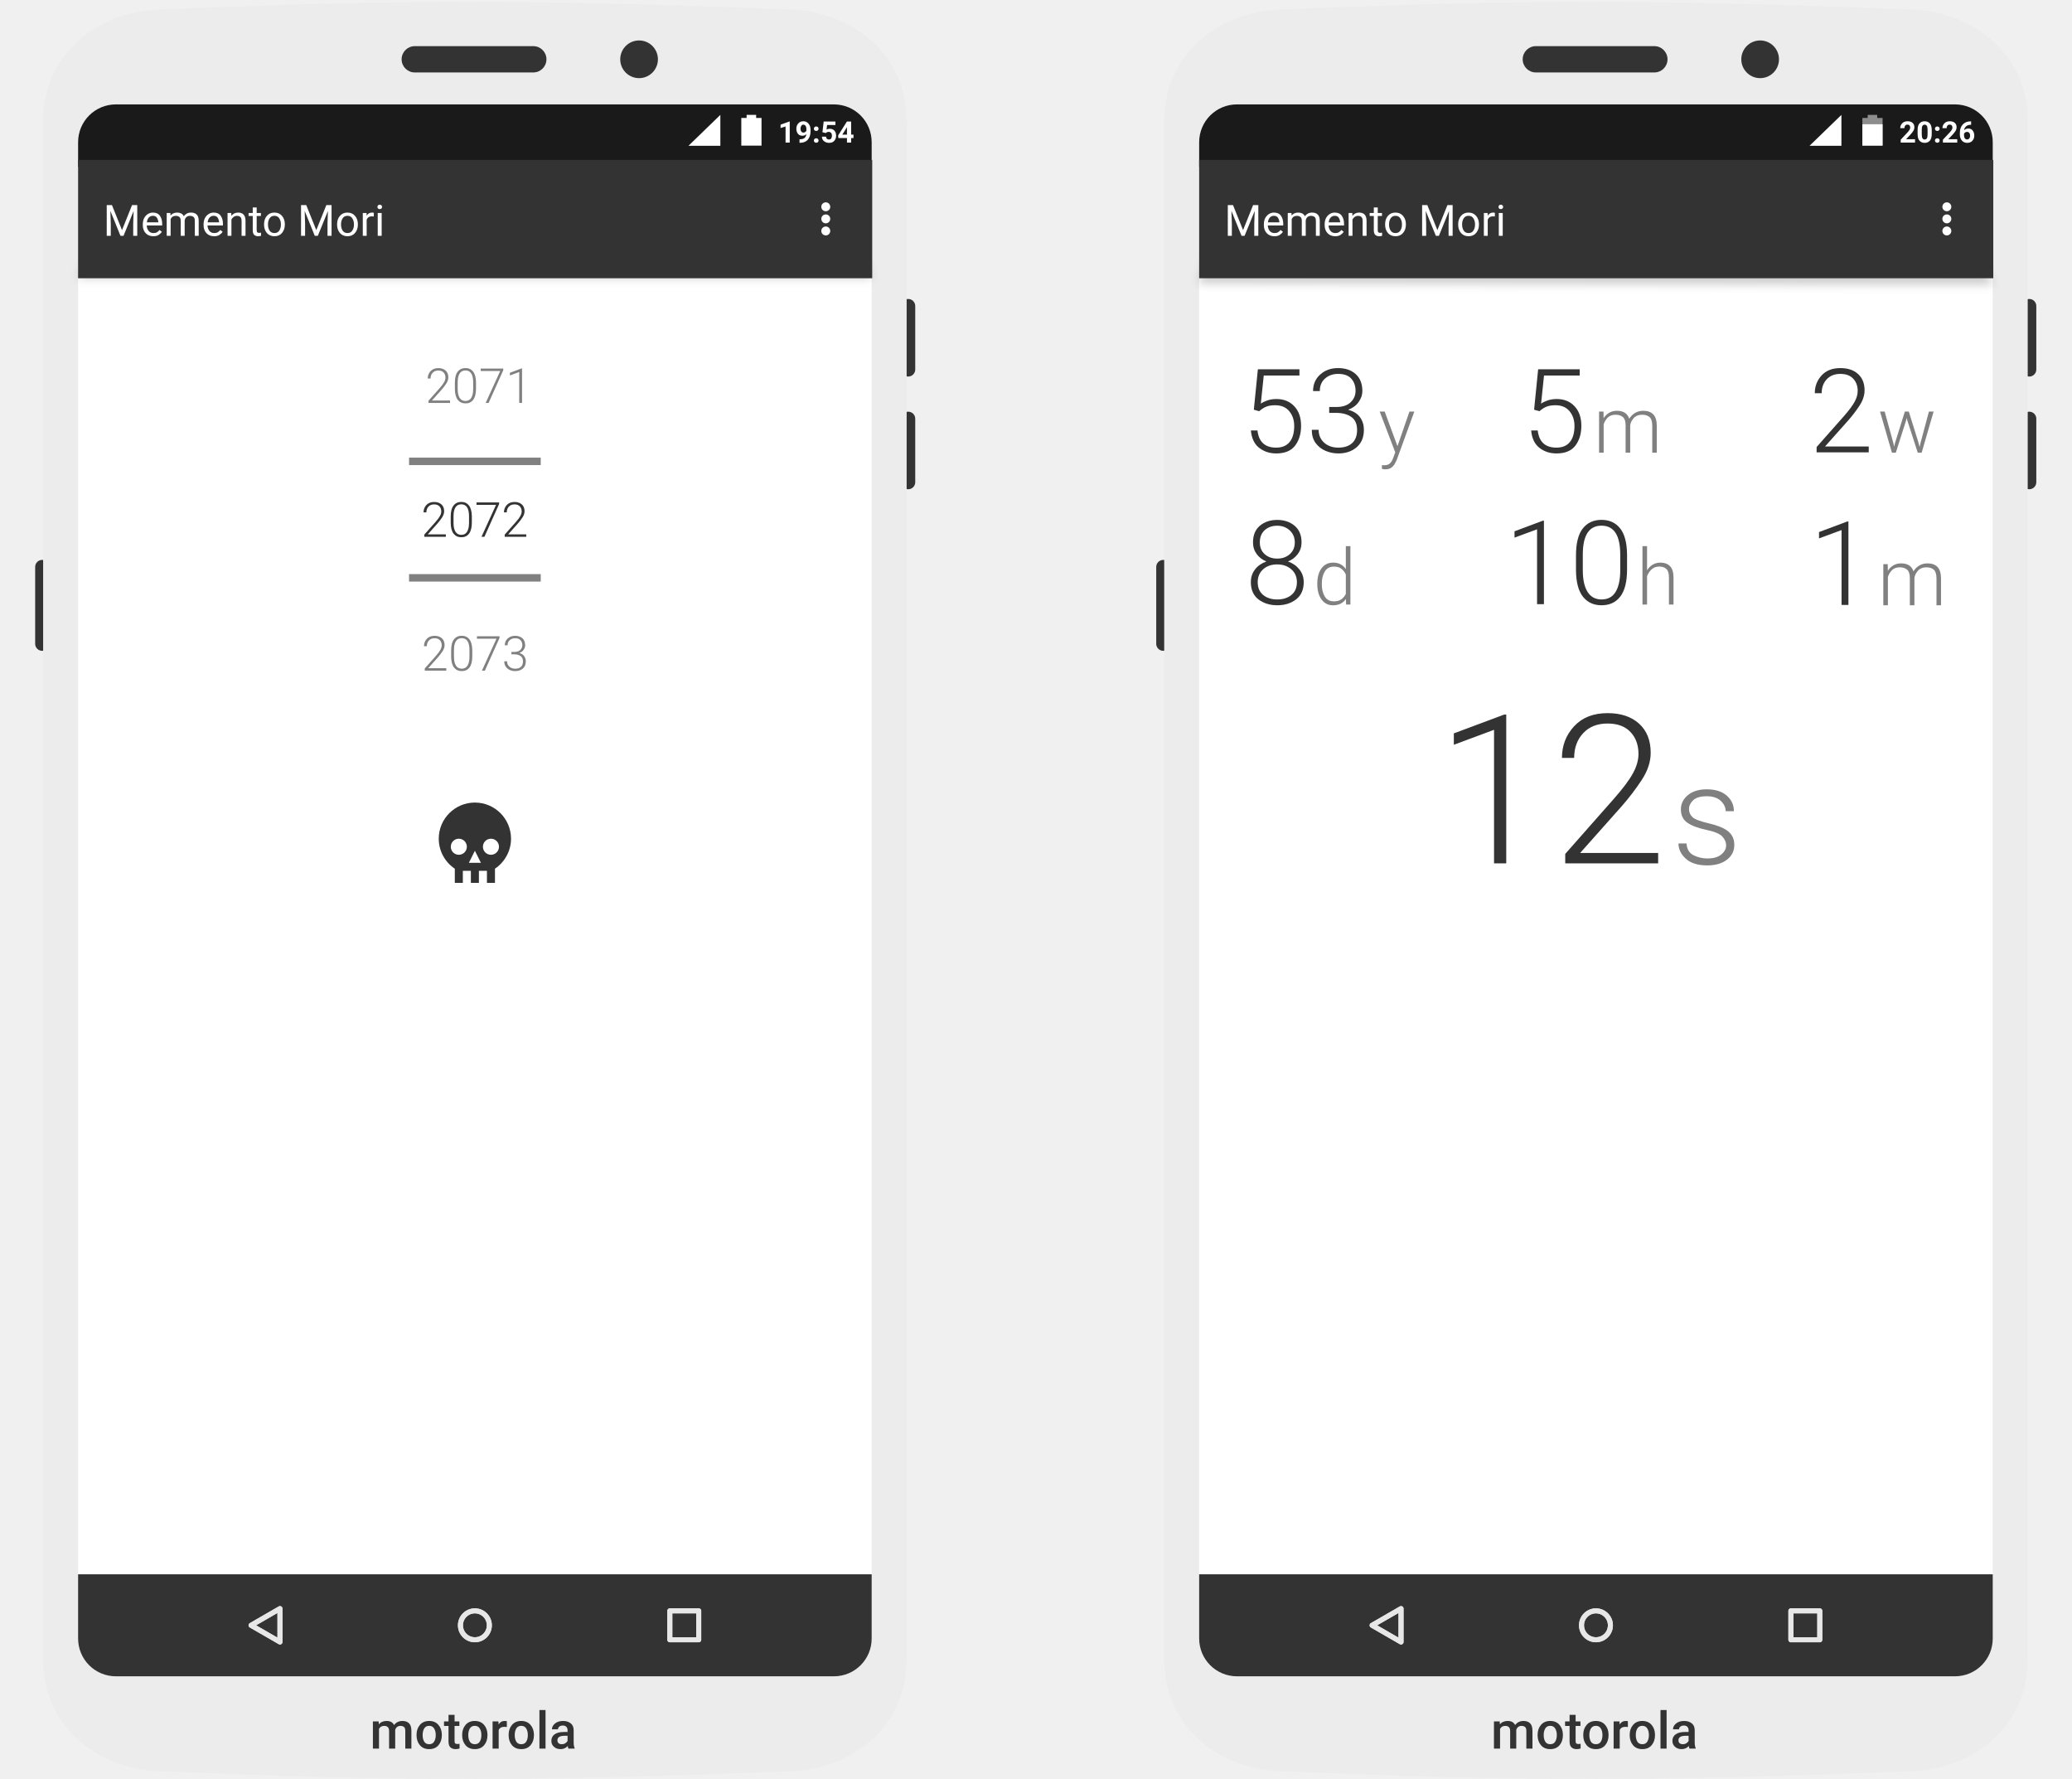
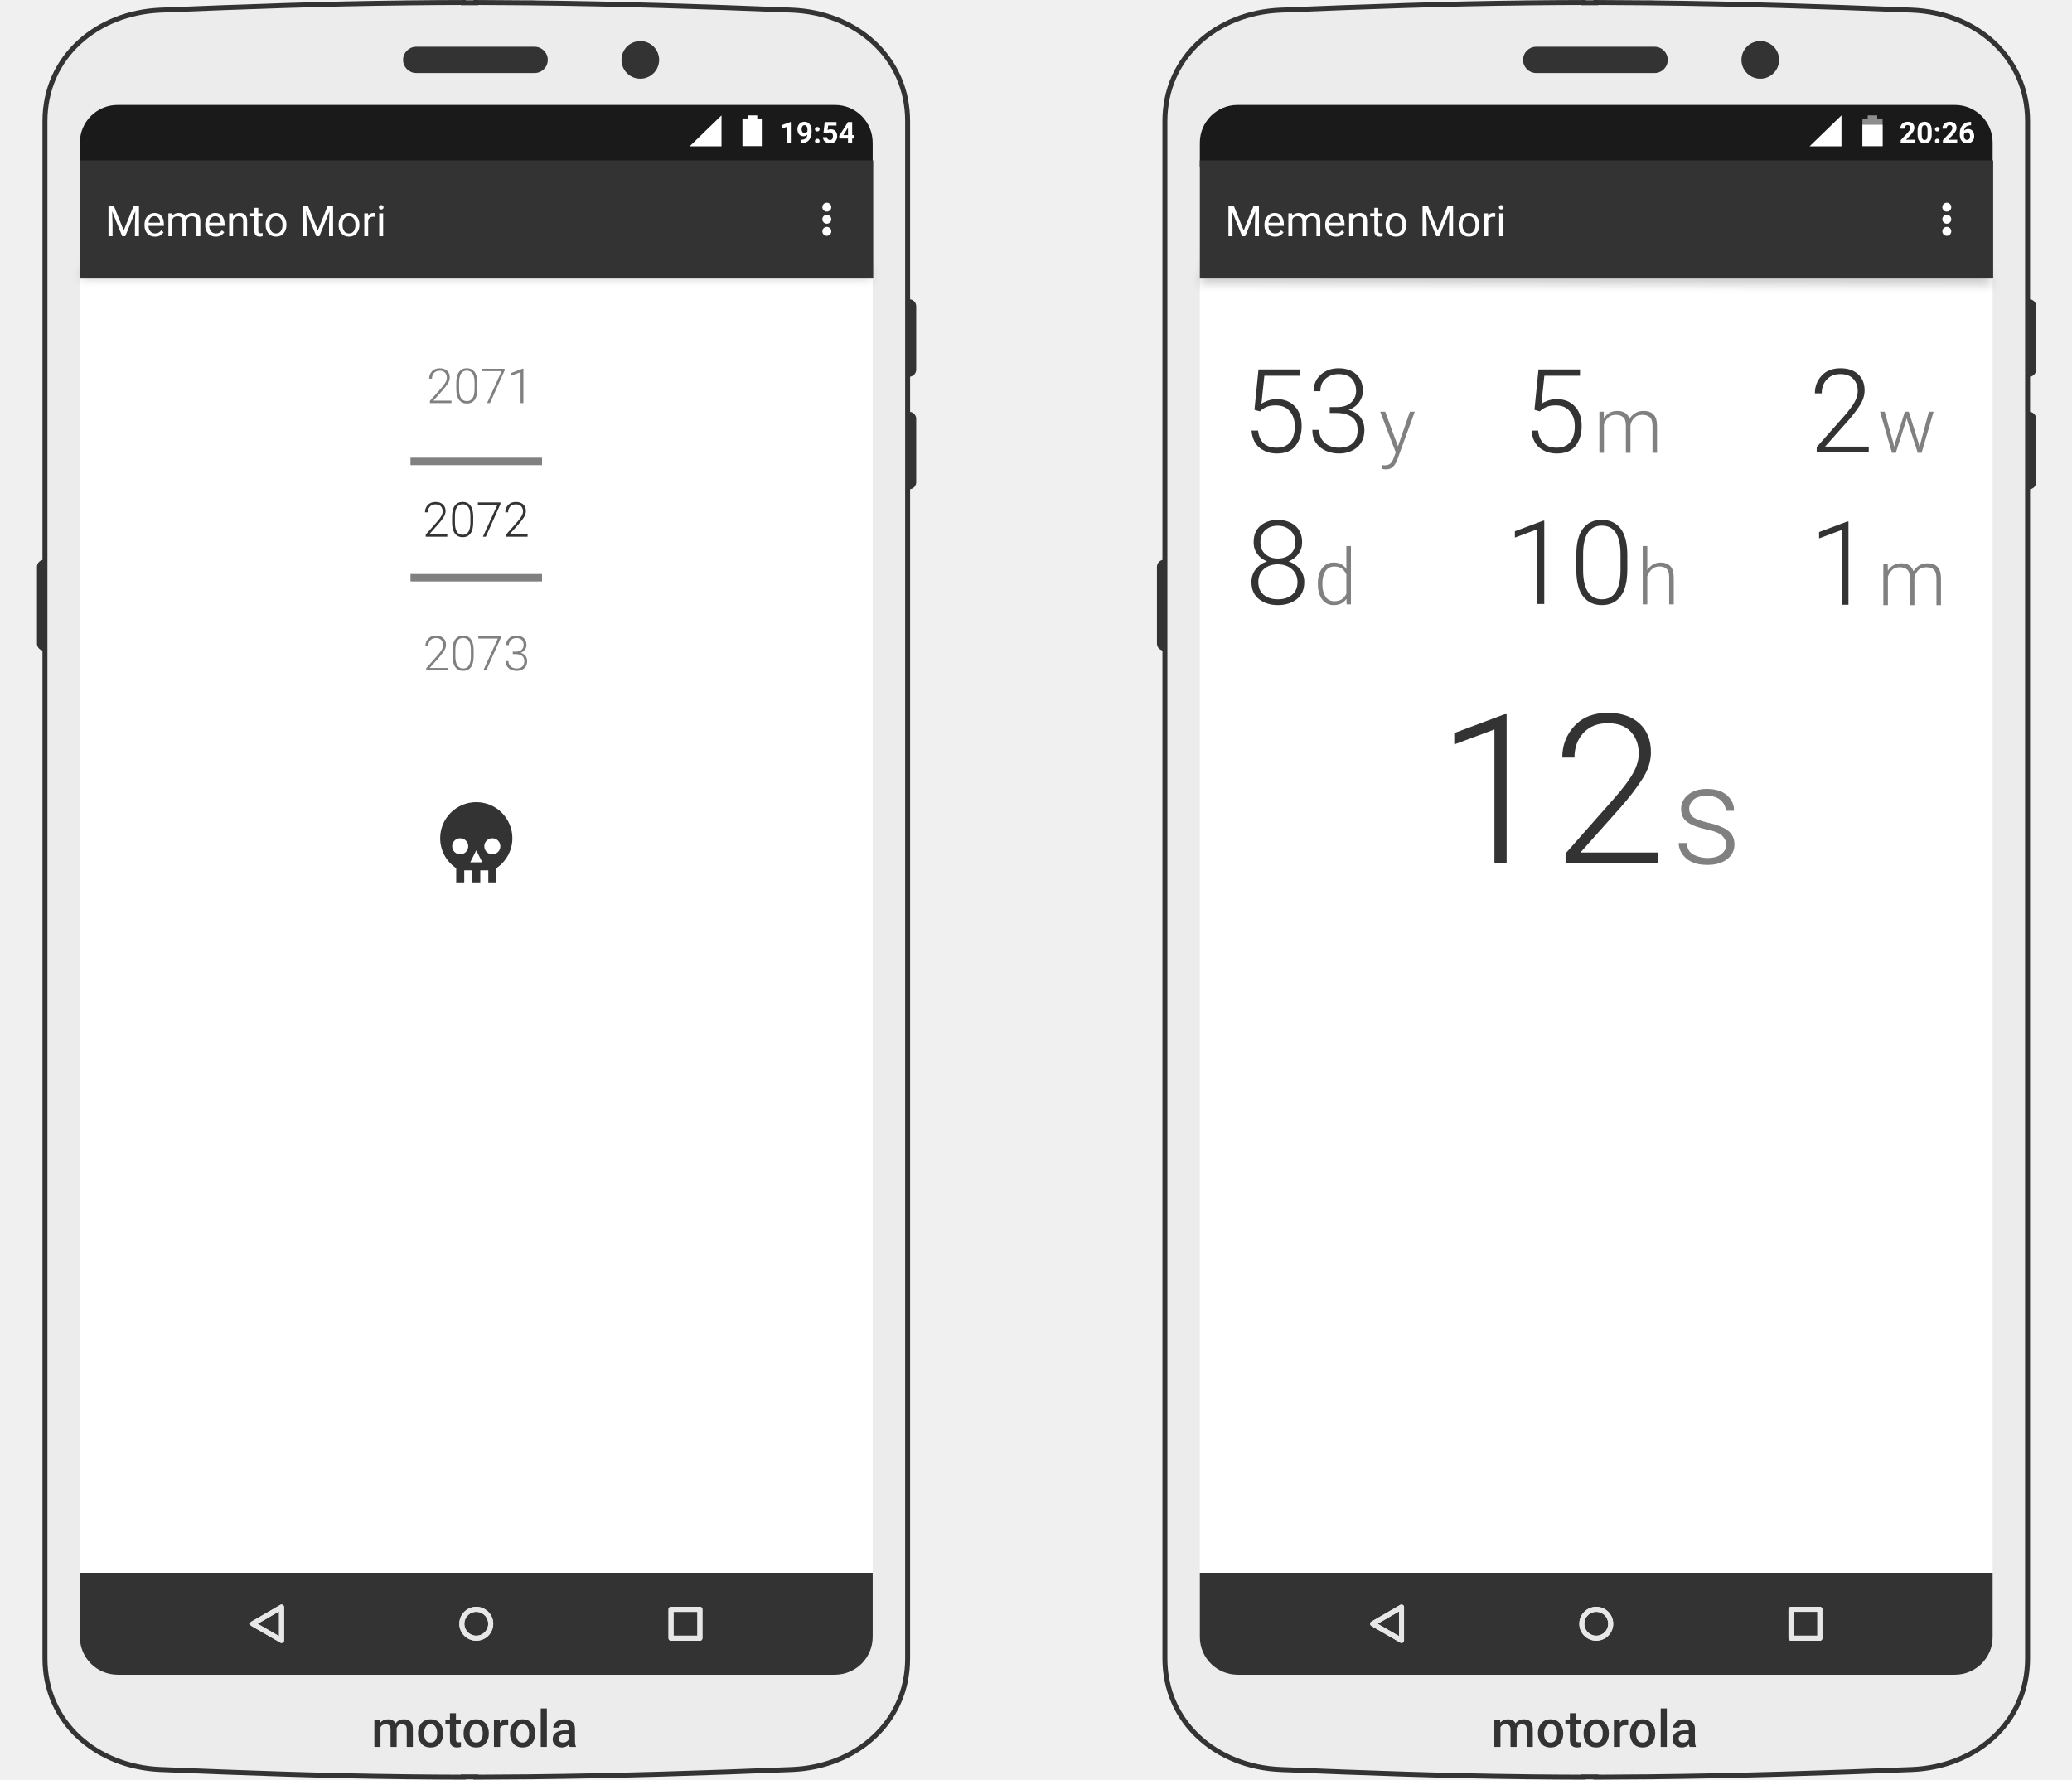
- <svg xmlns="http://www.w3.org/2000/svg" width="2084.814" height="1789.491" viewBox="0 0 551.607 473.47" version="1.1" id="svg8">
+ <svg xmlns="http://www.w3.org/2000/svg" width="2086.845" height="1792.666" viewBox="0 0 552.144 474.31" version="1.1" id="svg8">
  <defs id="defs2">
    <filter id="filter4446" style="color-interpolation-filters:sRGB">
      <feGaussianBlur stdDeviation="4.16" id="feGaussianBlur4448" />
    </filter>
  </defs>
-   <g id="layer1" transform="translate(501.1575,87.63688)">
+   <g id="layer1" transform="translate(501.65,87.81389)">
    <path id="path4566" d="M -488.047,63.263 V 83.712 c 0,1.039 -0.836,1.875 -1.875,1.875 -1.039,0 -1.875,-0.836 -1.875,-1.875 V 63.263 c 0,-1.039 0.836,-1.875 1.875,-1.875 1.039,0 1.875,0.836 1.875,1.875 z" style="opacity:1;vector-effect:none;fill:#333333;fill-opacity:1;stroke:none;stroke-width:4.584;stroke-linecap:butt;stroke-linejoin:miter;stroke-miterlimit:4;stroke-dasharray:none;stroke-dashoffset:0;stroke-opacity:1" />
    <path style="opacity:1;vector-effect:none;fill:#333333;fill-opacity:1;stroke:none;stroke-width:4.584;stroke-linecap:butt;stroke-linejoin:miter;stroke-miterlimit:4;stroke-dasharray:none;stroke-dashoffset:0;stroke-opacity:1" d="M -189.597,63.263 V 83.712 c 0,1.039 -0.836,1.875 -1.875,1.875 -1.039,0 -1.875,-0.836 -1.875,-1.875 V 63.263 c 0,-1.039 0.836,-1.875 1.875,-1.875 1.039,0 1.875,0.836 1.875,1.875 z" id="path4704" />
    <rect transform="rotate(90)" style="opacity:1;vector-effect:none;fill:#333333;fill-opacity:1;stroke:none;stroke-width:4.584;stroke-linecap:butt;stroke-linejoin:miter;stroke-miterlimit:4;stroke-dasharray:none;stroke-dashoffset:0;stroke-opacity:1" id="rect4548" width="20.652" height="3.75" x="-8.064" y="257.503" ry="1.875" />
    <rect ry="1.875" y="257.503" x="21.933" height="3.75" width="20.652" id="rect4550" style="opacity:1;vector-effect:none;fill:#333333;fill-opacity:1;stroke:none;stroke-width:4.584;stroke-linecap:butt;stroke-linejoin:miter;stroke-miterlimit:4;stroke-dasharray:none;stroke-dashoffset:0;stroke-opacity:1" transform="rotate(90)" />
    <path id="path4552" d="m -376.505,-87.398 h -10e-4 l 10e-4,-0.239 0.001,0.239 h -0.001" style="opacity:1;vector-effect:none;fill:#333333;fill-opacity:1;stroke:none;stroke-width:9.316;stroke-linecap:butt;stroke-linejoin:miter;stroke-miterlimit:4;stroke-dasharray:none;stroke-dashoffset:0;stroke-opacity:1" />
-     <path id="path4554" d="m -374.82,-87.15 v 0.077 h -1.685 -1.685 v -0.075 c -4.632,0.005 -9.266,0.044 -13.9,0.093 h -0.8 v 0.01 c -23.174,0.257 -42.82,0.997 -65.937,1.935 -17.075,0.692 -30.847,12.503 -30.847,29.592 v 70.108 269.503 70.108 c 0,17.089 13.772,28.899 30.847,29.592 23.116,0.937 42.762,1.678 65.937,1.935 v 0.01 h 0.8 c 4.634,0.049 9.268,0.087 13.9,0.093 v -0.075 h 1.685 1.685 v 0.077 c 4.632,-0.01 9.266,-0.044 13.9,-0.093 h 0.8 v -0.01 c 23.174,-0.257 46.366,-0.998 69.483,-1.935 17.075,-0.692 30.847,-12.503 30.847,-29.592 V 284.092 14.589 -55.521 c 0,-17.089 -13.772,-28.9 -30.847,-29.592 -23.116,-0.937 -46.308,-1.678 -69.483,-1.935 v -0.01 h -0.8 c -4.634,-0.049 -9.268,-0.084 -13.9,-0.093 z" style="opacity:1;vector-effect:none;fill:#ececec;fill-opacity:1;stroke:none;stroke-width:9.316;stroke-linecap:butt;stroke-linejoin:miter;stroke-miterlimit:4;stroke-dasharray:none;stroke-dashoffset:0;stroke-opacity:1" />
+     <path id="path4554" d="m -374.82,-87.15 v 0.077 h -1.685 -1.685 v -0.075 c -4.632,0.005 -9.266,0.044 -13.9,0.093 h -0.8 v 0.01 c -23.174,0.257 -42.82,0.997 -65.937,1.935 -17.075,0.692 -30.847,12.503 -30.847,29.592 v 70.108 269.503 70.108 c 0,17.089 13.772,28.899 30.847,29.592 23.116,0.937 42.762,1.678 65.937,1.935 v 0.01 h 0.8 c 4.634,0.049 9.268,0.087 13.9,0.093 v -0.075 h 1.685 1.685 v 0.077 c 4.632,-0.01 9.266,-0.044 13.9,-0.093 h 0.8 v -0.01 c 23.174,-0.257 46.366,-0.998 69.483,-1.935 17.075,-0.692 30.847,-12.503 30.847,-29.592 V 284.092 14.589 -55.521 c 0,-17.089 -13.772,-28.9 -30.847,-29.592 -23.116,-0.937 -46.308,-1.678 -69.483,-1.935 v -0.01 h -0.8 c -4.634,-0.049 -9.268,-0.084 -13.9,-0.093 z" style="opacity:1;vector-effect:none;fill:#ececec;fill-opacity:1;stroke:#333333;stroke-width:1.323;stroke-linecap:butt;stroke-linejoin:miter;stroke-miterlimit:4;stroke-dasharray:none;stroke-dashoffset:0;stroke-opacity:1" />
    <circle r="5.016" cy="-71.854" cx="-331.023" id="circle4556" style="opacity:1;vector-effect:none;fill:#333333;fill-opacity:1;stroke:none;stroke-width:8.359;stroke-linecap:butt;stroke-linejoin:miter;stroke-miterlimit:4;stroke-dasharray:none;stroke-dashoffset:0;stroke-opacity:1" />
    <rect ry="3.5" y="-75.354" x="-394.239" height="7.001" width="38.557" id="rect4558" style="opacity:1;vector-effect:none;fill:#333333;fill-opacity:1;stroke:none;stroke-width:8.559;stroke-linecap:butt;stroke-linejoin:miter;stroke-miterlimit:4;stroke-dasharray:none;stroke-dashoffset:0;stroke-opacity:1" />
    <text id="text4562" y="377.775" x="-402.716" style="font-style:normal;font-variant:normal;font-weight:normal;font-stretch:normal;font-size:13.688px;line-height:1.25;font-family:Roboto;-inkscape-font-specification:'Roboto, Normal';font-variant-ligatures:normal;font-variant-caps:normal;font-variant-numeric:normal;font-feature-settings:normal;text-align:start;letter-spacing:0px;word-spacing:0px;writing-mode:lr-tb;text-anchor:start;opacity:1;fill:#333333;fill-opacity:1;stroke:none;stroke-width:0.642" xml:space="preserve">
      <tspan style="font-style:normal;font-variant:normal;font-weight:500;font-stretch:normal;font-family:Roboto;-inkscape-font-specification:'Roboto Medium';fill:#333333;fill-opacity:1;stroke-width:0.642" y="377.775" x="-402.716" id="tspan4560">motorola</tspan>
    </text>
    <rect ry="10.073" y="-59.852" x="-480.368" height="418.385" width="211.271" id="rect4564" style="opacity:1;vector-effect:none;fill:#ffffff;fill-opacity:1;stroke:none;stroke-width:10.82;stroke-linecap:butt;stroke-linejoin:miter;stroke-miterlimit:4;stroke-dasharray:none;stroke-dashoffset:0;stroke-opacity:1" />
    <path id="path4632" d="m -480.368,331.377 v 17.082 c 0,5.581 4.493,10.074 10.073,10.074 h 191.124 c 5.581,0 10.073,-4.493 10.073,-10.074 v -17.082 z" style="opacity:1;vector-effect:none;fill:#333333;fill-opacity:1;stroke:none;stroke-width:10.82;stroke-linecap:butt;stroke-linejoin:miter;stroke-miterlimit:4;stroke-dasharray:none;stroke-dashoffset:0;stroke-opacity:1" />
    <circle id="circle4634" style="fill:none;stroke:#e7e7e7;stroke-width:1.338;stroke-linecap:round;stroke-linejoin:round;stroke-miterlimit:4;stroke-dasharray:none;stroke-opacity:1" cx="-374.732" cy="344.955" r="3.847" />
    <rect y="341.109" x="-322.838" height="7.693" width="7.693" id="rect4636" style="fill:none;stroke:#e7e7e7;stroke-width:1.338;stroke-linecap:round;stroke-linejoin:round;stroke-miterlimit:4;stroke-dasharray:none;stroke-opacity:1" />
    <path transform="matrix(0,-0.02864837,0.02864837,0,-475.626,311.6113)" d="m -1008.857,1710.389 -155.04,-10e-5 -155.04,0 77.52,-134.269 77.52,-134.269 77.52,134.269 z" id="path4638" style="fill:none;stroke:#e7e7e7;stroke-width:46.702;stroke-linecap:round;stroke-linejoin:round;stroke-miterlimit:4;stroke-dasharray:none;stroke-opacity:1" />
    <circle r="3.847" cy="344.955" cx="-374.732" style="fill:none;stroke:#e7e7e7;stroke-width:1.338;stroke-linecap:round;stroke-linejoin:round;stroke-miterlimit:4;stroke-dasharray:none;stroke-opacity:1" id="circle4640" />
    <rect style="fill:none;stroke:#e7e7e7;stroke-width:1.338;stroke-linecap:round;stroke-linejoin:round;stroke-miterlimit:4;stroke-dasharray:none;stroke-opacity:1" id="rect4642" width="7.693" height="7.693" x="-322.838" y="341.109" />
    <path style="fill:none;stroke:#e7e7e7;stroke-width:46.702;stroke-linecap:round;stroke-linejoin:round;stroke-miterlimit:4;stroke-dasharray:none;stroke-opacity:1" id="path4644" d="m -1008.857,1710.389 -155.04,-10e-5 -155.04,0 77.52,-134.269 77.52,-134.269 77.52,134.269 z" transform="matrix(0,-0.02864837,0.02864837,0,-475.626,311.6113)" />
    <path style="opacity:1;vector-effect:none;fill:#1a1a1a;fill-opacity:1;stroke:none;stroke-width:10.82;stroke-linecap:butt;stroke-linejoin:miter;stroke-miterlimit:4;stroke-dasharray:none;stroke-dashoffset:0;stroke-opacity:1" d="m -480.368,-43.226 v -6.553 c 0,-5.581 4.493,-10.074 10.073,-10.074 h 191.124 c 5.581,0 10.073,4.493 10.073,10.074 v 6.553 z" id="path4648" />
    <path id="path4650" d="m -302.395,-57.062 v 0.82 h -1.411 v 7.364 h 5.38 v -7.364 h -1.429 v -0.82 z" style="opacity:1;fill:#ffffff;fill-opacity:1;stroke:none;stroke-width:0.282" />
    <path style="fill:#ffffff;fill-opacity:1;stroke:none;stroke-width:0.282" d="m -309.385,-57.062 -4.246,4.116 -4.246,4.116 h 8.492 z" id="path4654" />
    <text id="text4662" y="-49.692" x="-293.994" style="font-style:normal;font-variant:normal;font-weight:normal;font-stretch:normal;font-size:3.387px;line-height:0%;font-family:Roboto;-inkscape-font-specification:Roboto;letter-spacing:0px;word-spacing:0px;fill:#ffffff;fill-opacity:1;stroke:none;stroke-width:0.282" xml:space="preserve">
      <tspan y="-49.692" x="-293.994" id="tspan4660" style="font-weight:bold;font-size:7.86px;line-height:1.25;-inkscape-font-specification:'Roboto Bold';stroke-width:0.282">19:54</tspan>
    </text>
-     <path transform="matrix(0.2822222,0,0,0.2769203,-511.8355,-18.47902)" style="opacity:0.2;fill:#000000;fill-opacity:1;stroke:none;filter:url(#filter4446)" d="m 163.69,-88.138 654.255,0 42.152,105.823 H 111 Z" id="rect4672" />
+     <path transform="matrix(0.2822222,0,0,0.2769203,-511.8355,-18.47902)" style="opacity:0.2;fill:#000000;fill-opacity:1;stroke:none;filter:url(#filter4446)" d="M 163.69,-88.138 H 817.945 L 860.097,17.686 H 111 Z" id="rect4672" />
    <path style="fill:#ffffff;fill-opacity:1;stroke:none;stroke-width:0.282" d="m -289.485,-33.783 c -0.657,0 -1.19,0.533 -1.19,1.19 0,0.657 0.533,1.179 1.19,1.179 0.657,0 1.19,-0.522 1.19,-1.179 0,-0.657 -0.533,-1.19 -1.19,-1.19 z m 0,3.219 c -0.657,0 -1.19,0.522 -1.19,1.179 0,0.657 0.533,1.19 1.19,1.19 0.657,0 1.19,-0.533 1.19,-1.19 0,-0.657 -0.533,-1.179 -1.19,-1.179 z m 0,3.208 c -0.657,0 -1.19,0.533 -1.19,1.19 0,0.657 0.533,1.19 1.19,1.19 0.657,0 1.19,-0.533 1.19,-1.19 0,-0.657 -0.533,-1.19 -1.19,-1.19 z" id="path4674" />
    <path id="path4678" d="m -480.368,-45.078 h 211.412 v 31.496 h -211.412 z" style="fill:#333333;fill-opacity:1;stroke:none;stroke-width:0.282" />
    <path id="path4680" d="m -281.319,-33.783 c -0.657,0 -1.19,0.533 -1.19,1.19 0,0.657 0.533,1.179 1.19,1.179 0.657,0 1.19,-0.522 1.19,-1.179 0,-0.657 -0.533,-1.19 -1.19,-1.19 z m 0,3.219 c -0.657,0 -1.19,0.522 -1.19,1.179 0,0.657 0.533,1.19 1.19,1.19 0.657,0 1.19,-0.533 1.19,-1.19 0,-0.657 -0.533,-1.179 -1.19,-1.179 z m 0,3.208 c -0.657,0 -1.19,0.533 -1.19,1.19 0,0.657 0.533,1.19 1.19,1.19 0.657,0 1.19,-0.533 1.19,-1.19 0,-0.657 -0.533,-1.19 -1.19,-1.19 z" style="fill:#ffffff;fill-opacity:1;stroke:none;stroke-width:0.282" />
    <text id="text4684" y="-24.87" x="-473.696" style="font-style:normal;font-variant:normal;font-weight:normal;font-stretch:normal;font-size:3.387px;line-height:0%;font-family:Roboto;-inkscape-font-specification:Roboto;letter-spacing:0px;word-spacing:0px;fill:#ffffff;fill-opacity:1;stroke:none;stroke-width:0.282" xml:space="preserve">
      <tspan y="-24.87" x="-473.696" id="tspan4682" style="font-size:11.499px;line-height:1.25;stroke-width:0.282">Memento Mori</tspan>
    </text>
    <rect ry="1.875" y="-40.947" x="-8.064" height="3.75" width="20.652" id="rect4686" style="opacity:1;vector-effect:none;fill:#333333;fill-opacity:1;stroke:none;stroke-width:4.584;stroke-linecap:butt;stroke-linejoin:miter;stroke-miterlimit:4;stroke-dasharray:none;stroke-dashoffset:0;stroke-opacity:1" transform="rotate(90)" />
    <rect transform="rotate(90)" style="opacity:1;vector-effect:none;fill:#333333;fill-opacity:1;stroke:none;stroke-width:4.584;stroke-linecap:butt;stroke-linejoin:miter;stroke-miterlimit:4;stroke-dasharray:none;stroke-dashoffset:0;stroke-opacity:1" id="rect4688" width="20.652" height="3.75" x="21.933" y="-40.947" ry="1.875" />
    <path style="opacity:1;vector-effect:none;fill:#333333;fill-opacity:1;stroke:none;stroke-width:9.316;stroke-linecap:butt;stroke-linejoin:miter;stroke-miterlimit:4;stroke-dasharray:none;stroke-dashoffset:0;stroke-opacity:1" d="m -78.055,-87.398 h -0.001 l 0.001,-0.239 0.001,0.239 h -0.001" id="path4690" />
-     <path style="opacity:1;vector-effect:none;fill:#ececec;fill-opacity:1;stroke:none;stroke-width:9.316;stroke-linecap:butt;stroke-linejoin:miter;stroke-miterlimit:4;stroke-dasharray:none;stroke-dashoffset:0;stroke-opacity:1" d="m -76.37,-87.15 v 0.077 h -1.685 -1.685 v -0.075 c -4.632,0.005 -9.266,0.044 -13.9,0.093 h -0.8 v 0.01 c -23.174,0.257 -42.82,0.997 -65.937,1.935 -17.075,0.692 -30.847,12.503 -30.847,29.592 v 70.108 269.503 70.108 c 0,17.089 13.772,28.899 30.847,29.592 23.116,0.937 42.762,1.678 65.937,1.935 v 0.01 h 0.8 c 4.634,0.049 9.268,0.087 13.9,0.093 v -0.075 h 1.685 1.685 v 0.077 c 4.632,-0.01 9.266,-0.044 13.9,-0.093 h 0.8 v -0.01 c 23.174,-0.257 46.366,-0.998 69.483,-1.935 17.075,-0.692 30.847,-12.503 30.847,-29.592 V 284.092 14.589 -55.521 c 0,-17.089 -13.772,-28.9 -30.847,-29.592 -23.116,-0.937 -46.308,-1.678 -69.483,-1.935 v -0.01 h -0.8 c -4.634,-0.049 -9.268,-0.084 -13.9,-0.093 z" id="path4692" />
+     <path style="opacity:1;vector-effect:none;fill:#ececec;fill-opacity:1;stroke:#333333;stroke-width:1.323;stroke-linecap:butt;stroke-linejoin:miter;stroke-miterlimit:4;stroke-dasharray:none;stroke-dashoffset:0;stroke-opacity:1" d="m -76.37,-87.15 v 0.077 h -1.685 -1.685 v -0.075 c -4.632,0.005 -9.266,0.044 -13.9,0.093 h -0.8 v 0.01 c -23.174,0.257 -42.82,0.997 -65.937,1.935 -17.075,0.692 -30.847,12.503 -30.847,29.592 v 70.108 269.503 70.108 c 0,17.089 13.772,28.899 30.847,29.592 23.116,0.937 42.762,1.678 65.937,1.935 v 0.01 h 0.8 c 4.634,0.049 9.268,0.087 13.9,0.093 v -0.075 h 1.685 1.685 v 0.077 c 4.632,-0.01 9.266,-0.044 13.9,-0.093 h 0.8 v -0.01 c 23.174,-0.257 46.366,-0.998 69.483,-1.935 17.075,-0.692 30.847,-12.503 30.847,-29.592 V 284.092 14.589 -55.521 c 0,-17.089 -13.772,-28.9 -30.847,-29.592 -23.116,-0.937 -46.308,-1.678 -69.483,-1.935 v -0.01 h -0.8 c -4.634,-0.049 -9.268,-0.084 -13.9,-0.093 z" id="path4692" />
    <circle style="opacity:1;vector-effect:none;fill:#333333;fill-opacity:1;stroke:none;stroke-width:8.359;stroke-linecap:butt;stroke-linejoin:miter;stroke-miterlimit:4;stroke-dasharray:none;stroke-dashoffset:0;stroke-opacity:1" id="circle4694" cx="-32.573" cy="-71.854" r="5.016" />
    <rect style="opacity:1;vector-effect:none;fill:#333333;fill-opacity:1;stroke:none;stroke-width:8.559;stroke-linecap:butt;stroke-linejoin:miter;stroke-miterlimit:4;stroke-dasharray:none;stroke-dashoffset:0;stroke-opacity:1" id="rect4696" width="38.557" height="7.001" x="-95.789" y="-75.354" ry="3.5" />
    <text xml:space="preserve" style="font-style:normal;font-variant:normal;font-weight:normal;font-stretch:normal;font-size:13.688px;line-height:1.25;font-family:Roboto;-inkscape-font-specification:'Roboto, Normal';font-variant-ligatures:normal;font-variant-caps:normal;font-variant-numeric:normal;font-feature-settings:normal;text-align:start;letter-spacing:0px;word-spacing:0px;writing-mode:lr-tb;text-anchor:start;opacity:1;fill:#333333;fill-opacity:1;stroke:none;stroke-width:0.642" x="-104.266" y="377.775" id="text4700">
      <tspan id="tspan4698" x="-104.266" y="377.775" style="font-style:normal;font-variant:normal;font-weight:500;font-stretch:normal;font-family:Roboto;-inkscape-font-specification:'Roboto Medium';fill:#333333;fill-opacity:1;stroke-width:0.642">motorola</tspan>
    </text>
    <rect style="opacity:1;vector-effect:none;fill:#ffffff;fill-opacity:1;stroke:none;stroke-width:10.82;stroke-linecap:butt;stroke-linejoin:miter;stroke-miterlimit:4;stroke-dasharray:none;stroke-dashoffset:0;stroke-opacity:1" id="rect4702" width="211.271" height="418.385" x="-181.918" y="-59.852" ry="10.073" />
    <text id="text4708" y="32.753" x="-170.693" style="font-style:normal;font-variant:normal;font-weight:normal;font-stretch:normal;font-size:13.958px;line-height:0%;font-family:Roboto;-inkscape-font-specification:Roboto;letter-spacing:0px;word-spacing:0px;fill:#333333;fill-opacity:1;stroke:none;stroke-width:1.163" xml:space="preserve">
      <tspan y="32.753" x="-170.693" id="tspan4706" style="font-style:normal;font-variant:normal;font-weight:300;font-stretch:normal;font-size:31.104px;line-height:1.25;font-family:Roboto;-inkscape-font-specification:'Roboto Light';fill:#333333;fill-opacity:1;stroke-width:1.163">53</tspan>
    </text>
    <text xml:space="preserve" style="font-style:normal;font-variant:normal;font-weight:normal;font-stretch:normal;font-size:9.297px;line-height:0%;font-family:Roboto;-inkscape-font-specification:Roboto;letter-spacing:0px;word-spacing:0px;fill:#808080;fill-opacity:1;stroke:none;stroke-width:0.775" x="-134.182" y="32.854" id="text4712">
      <tspan style="font-style:normal;font-variant:normal;font-weight:300;font-stretch:normal;font-size:20.719px;line-height:1.25;font-family:Roboto;-inkscape-font-specification:'Roboto Light';fill:#808080;fill-opacity:1;stroke-width:0.775" id="tspan4710" x="-134.182" y="32.854">y</tspan>
    </text>
    <text xml:space="preserve" style="font-style:normal;font-variant:normal;font-weight:normal;font-stretch:normal;font-size:13.958px;line-height:0%;font-family:Roboto;-inkscape-font-specification:Roboto;letter-spacing:0px;word-spacing:0px;fill:#333333;fill-opacity:1;stroke:none;stroke-width:1.163" x="-96.078" y="32.753" id="text4716">
      <tspan style="font-style:normal;font-variant:normal;font-weight:300;font-stretch:normal;font-size:31.104px;line-height:1.25;font-family:Roboto;-inkscape-font-specification:'Roboto Light';fill:#333333;fill-opacity:1;stroke-width:1.163" id="tspan4714" x="-96.078" y="32.753">5</tspan>
    </text>
    <text id="text4720" y="32.854" x="-76.966" style="font-style:normal;font-variant:normal;font-weight:normal;font-stretch:normal;font-size:9.297px;line-height:0%;font-family:Roboto;-inkscape-font-specification:Roboto;letter-spacing:0px;word-spacing:0px;fill:#808080;fill-opacity:1;stroke:none;stroke-width:0.775" xml:space="preserve">
      <tspan y="32.854" x="-76.966" id="tspan4718" style="font-style:normal;font-variant:normal;font-weight:300;font-stretch:normal;font-size:20.719px;line-height:1.25;font-family:Roboto;-inkscape-font-specification:'Roboto Light';fill:#808080;fill-opacity:1;stroke-width:0.775">m</tspan>
    </text>
    <text id="text4724" y="32.753" x="-19.616" style="font-style:normal;font-variant:normal;font-weight:normal;font-stretch:normal;font-size:13.958px;line-height:0%;font-family:Roboto;-inkscape-font-specification:Roboto;letter-spacing:0px;word-spacing:0px;fill:#333333;fill-opacity:1;stroke:none;stroke-width:1.163" xml:space="preserve">
      <tspan y="32.753" x="-19.616" id="tspan4722" style="font-style:normal;font-variant:normal;font-weight:300;font-stretch:normal;font-size:31.104px;line-height:1.25;font-family:Roboto;-inkscape-font-specification:'Roboto Light';fill:#333333;fill-opacity:1;stroke-width:1.163">2</tspan>
    </text>
    <text xml:space="preserve" style="font-style:normal;font-variant:normal;font-weight:normal;font-stretch:normal;font-size:9.297px;line-height:0%;font-family:Roboto;-inkscape-font-specification:Roboto;letter-spacing:0px;word-spacing:0px;fill:#808080;fill-opacity:1;stroke:none;stroke-width:0.775" x="-1.297" y="32.854" id="text4728">
      <tspan style="font-style:normal;font-variant:normal;font-weight:300;font-stretch:normal;font-size:20.719px;line-height:1.25;font-family:Roboto;-inkscape-font-specification:'Roboto Light';fill:#808080;fill-opacity:1;stroke-width:0.775" id="tspan4726" x="-1.297" y="32.854">w</tspan>
    </text>
    <text xml:space="preserve" style="font-style:normal;font-variant:normal;font-weight:normal;font-stretch:normal;font-size:13.958px;line-height:0%;font-family:Roboto;-inkscape-font-specification:Roboto;letter-spacing:0px;word-spacing:0px;fill:#333333;fill-opacity:1;stroke:none;stroke-width:1.163" x="-169.752" y="73.164" id="text4732">
      <tspan style="font-style:normal;font-variant:normal;font-weight:300;font-stretch:normal;font-size:31.104px;line-height:1.25;font-family:Roboto;-inkscape-font-specification:'Roboto Light';fill:#333333;fill-opacity:1;stroke-width:1.163" id="tspan4730" x="-169.752" y="73.164">8</tspan>
    </text>
    <text id="text4736" y="73.265" x="-151.575" style="font-style:normal;font-variant:normal;font-weight:normal;font-stretch:normal;font-size:9.297px;line-height:0%;font-family:Roboto;-inkscape-font-specification:Roboto;letter-spacing:0px;word-spacing:0px;fill:#808080;fill-opacity:1;stroke:none;stroke-width:0.775" xml:space="preserve">
      <tspan y="73.265" x="-151.575" id="tspan4734" style="font-style:normal;font-variant:normal;font-weight:300;font-stretch:normal;font-size:20.719px;line-height:1.25;font-family:Roboto;-inkscape-font-specification:'Roboto Light';fill:#808080;fill-opacity:1;stroke-width:0.775">d</tspan>
    </text>
    <text id="text4740" y="73.164" x="-100.678" style="font-style:normal;font-variant:normal;font-weight:normal;font-stretch:normal;font-size:13.958px;line-height:0%;font-family:Roboto;-inkscape-font-specification:Roboto;letter-spacing:0px;word-spacing:0px;fill:#333333;fill-opacity:1;stroke:none;stroke-width:1.163" xml:space="preserve">
      <tspan y="73.164" x="-100.678" id="tspan4738" style="font-style:normal;font-variant:normal;font-weight:300;font-stretch:normal;font-size:31.104px;line-height:1.25;font-family:Roboto;-inkscape-font-specification:'Roboto Light';fill:#333333;fill-opacity:1;stroke-width:1.163">10</tspan>
    </text>
    <text xml:space="preserve" style="font-style:normal;font-variant:normal;font-weight:normal;font-stretch:normal;font-size:9.297px;line-height:0%;font-family:Roboto;-inkscape-font-specification:Roboto;letter-spacing:0px;word-spacing:0px;fill:#808080;fill-opacity:1;stroke:none;stroke-width:0.775" x="-65.476" y="73.265" id="text4744">
      <tspan style="font-style:normal;font-variant:normal;font-weight:300;font-stretch:normal;font-size:20.719px;line-height:1.25;font-family:Roboto;-inkscape-font-specification:'Roboto Light';fill:#808080;fill-opacity:1;stroke-width:0.775" id="tspan4742" x="-65.476" y="73.265">h</tspan>
    </text>
    <text xml:space="preserve" style="font-style:normal;font-variant:normal;font-weight:normal;font-stretch:normal;font-size:24.901px;line-height:0%;font-family:Roboto;-inkscape-font-specification:Roboto;letter-spacing:0px;word-spacing:0px;fill:#333333;fill-opacity:1;stroke:none;stroke-width:2.075" x="-118.959" y="142.157" id="text4748">
      <tspan style="font-style:normal;font-variant:normal;font-weight:300;font-stretch:normal;font-size:55.49px;line-height:1.25;font-family:Roboto;-inkscape-font-specification:'Roboto Light';fill:#333333;fill-opacity:1;stroke-width:2.075" id="tspan4746" x="-118.959" y="142.157">12</tspan>
    </text>
    <text id="text4752" y="142.338" x="-56.158" style="font-style:normal;font-variant:normal;font-weight:normal;font-stretch:normal;font-size:16.587px;line-height:0%;font-family:Roboto;-inkscape-font-specification:Roboto;letter-spacing:0px;word-spacing:0px;fill:#808080;fill-opacity:1;stroke:none;stroke-width:1.382" xml:space="preserve">
      <tspan y="142.338" x="-56.158" id="tspan4750" style="font-style:normal;font-variant:normal;font-weight:300;font-stretch:normal;font-size:36.963px;line-height:1.25;font-family:Roboto;-inkscape-font-specification:'Roboto Light';fill:#808080;fill-opacity:1;stroke-width:1.382">s</tspan>
    </text>
    <text xml:space="preserve" style="font-style:normal;font-variant:normal;font-weight:normal;font-stretch:normal;font-size:13.958px;line-height:0%;font-family:Roboto;-inkscape-font-specification:Roboto;letter-spacing:0px;word-spacing:0px;fill:#333333;fill-opacity:1;stroke:none;stroke-width:1.163" x="-19.616" y="73.366" id="text4756">
      <tspan style="font-style:normal;font-variant:normal;font-weight:300;font-stretch:normal;font-size:31.104px;line-height:1.25;font-family:Roboto;-inkscape-font-specification:'Roboto Light';fill:#333333;fill-opacity:1;stroke-width:1.163" id="tspan4754" x="-19.616" y="73.366">1</tspan>
    </text>
    <text id="text4760" y="73.468" x="-1.297" style="font-style:normal;font-variant:normal;font-weight:normal;font-stretch:normal;font-size:9.297px;line-height:0%;font-family:Roboto;-inkscape-font-specification:Roboto;letter-spacing:0px;word-spacing:0px;fill:#808080;fill-opacity:1;stroke:none;stroke-width:0.775" xml:space="preserve">
      <tspan y="73.468" x="-1.297" id="tspan4758" style="font-style:normal;font-variant:normal;font-weight:300;font-stretch:normal;font-size:20.719px;line-height:1.25;font-family:Roboto;-inkscape-font-specification:'Roboto Light';fill:#808080;fill-opacity:1;stroke-width:0.775">m</tspan>
    </text>
    <path style="opacity:1;vector-effect:none;fill:#333333;fill-opacity:1;stroke:none;stroke-width:10.82;stroke-linecap:butt;stroke-linejoin:miter;stroke-miterlimit:4;stroke-dasharray:none;stroke-dashoffset:0;stroke-opacity:1" d="m -181.918,331.377 v 17.082 c 0,5.581 4.493,10.074 10.073,10.074 H 19.28 c 5.581,0 10.073,-4.493 10.073,-10.074 v -17.082 z" id="path4770" />
    <g id="g4784" transform="translate(-415.794,9.467029)">
      <circle id="circle4772" style="fill:none;stroke:#e7e7e7;stroke-width:1.338;stroke-linecap:round;stroke-linejoin:round;stroke-miterlimit:4;stroke-dasharray:none;stroke-opacity:1" cx="339.512" cy="335.488" r="3.847" />
      <rect y="331.641" x="391.406" height="7.693" width="7.693" id="rect4774" style="fill:none;stroke:#e7e7e7;stroke-width:1.338;stroke-linecap:round;stroke-linejoin:round;stroke-miterlimit:4;stroke-dasharray:none;stroke-opacity:1" />
      <path transform="matrix(0,-0.02864837,0.02864837,0,238.618,302.1443)" d="m -1008.857,1710.389 -155.04,-10e-5 -155.04,0 77.52,-134.269 77.52,-134.269 77.52,134.269 z" id="path4776" style="fill:none;stroke:#e7e7e7;stroke-width:46.702;stroke-linecap:round;stroke-linejoin:round;stroke-miterlimit:4;stroke-dasharray:none;stroke-opacity:1" />
      <circle r="3.847" cy="335.488" cx="339.512" style="fill:none;stroke:#e7e7e7;stroke-width:1.338;stroke-linecap:round;stroke-linejoin:round;stroke-miterlimit:4;stroke-dasharray:none;stroke-opacity:1" id="circle4778" />
      <rect style="fill:none;stroke:#e7e7e7;stroke-width:1.338;stroke-linecap:round;stroke-linejoin:round;stroke-miterlimit:4;stroke-dasharray:none;stroke-opacity:1" id="rect4780" width="7.693" height="7.693" x="391.406" y="331.641" />
      <path style="fill:none;stroke:#e7e7e7;stroke-width:46.702;stroke-linecap:round;stroke-linejoin:round;stroke-miterlimit:4;stroke-dasharray:none;stroke-opacity:1" id="path4782" d="m -1008.857,1710.389 -155.04,-10e-5 -155.04,0 77.52,-134.269 77.52,-134.269 77.52,134.269 z" transform="matrix(0,-0.02864837,0.02864837,0,238.618,302.1443)" />
    </g>
    <path id="path4786" d="m -181.918,-43.226 v -6.553 c 0,-5.581 4.493,-10.074 10.073,-10.074 H 19.28 c 5.581,0 10.073,4.493 10.073,10.074 v 6.553 z" style="opacity:1;vector-effect:none;fill:#1a1a1a;fill-opacity:1;stroke:none;stroke-width:10.82;stroke-linecap:butt;stroke-linejoin:miter;stroke-miterlimit:4;stroke-dasharray:none;stroke-dashoffset:0;stroke-opacity:1" />
    <path style="opacity:0.5;fill:#ffffff;fill-opacity:1;stroke:none;stroke-width:0.282" d="m -3.945,-57.062 v 0.82 h -1.411 v 7.364 h 5.38 v -7.364 H -1.405 v -0.82 z" id="path4788" />
    <path id="path4792" d="m -10.935,-57.062 -4.246,4.116 -4.246,4.116 h 8.492 z" style="fill:#ffffff;fill-opacity:1;stroke:none;stroke-width:0.282" />
    <text xml:space="preserve" style="font-style:normal;font-variant:normal;font-weight:normal;font-stretch:normal;font-size:3.387px;line-height:0%;font-family:Roboto;-inkscape-font-specification:Roboto;letter-spacing:0px;word-spacing:0px;fill:#ffffff;fill-opacity:1;stroke:none;stroke-width:0.282" x="4.456" y="-49.692" id="text4800">
      <tspan style="font-weight:bold;font-size:7.86px;line-height:1.25;-inkscape-font-specification:'Roboto Bold';stroke-width:0.282" id="tspan4798" x="4.456" y="-49.692">20:26</tspan>
    </text>
-     <path transform="matrix(0.2822222,0,0,0.2769203,-213.3855,-18.47902)" style="opacity:0.2;fill:#000000;fill-opacity:1;stroke:none;filter:url(#filter4446)" d="m 143.743,-88.138 667.92,0 48.435,112 L 111,22.642 Z" id="rect4810" />
+     <path transform="matrix(0.2822222,0,0,0.2769203,-213.3855,-18.47902)" style="opacity:0.2;fill:#000000;fill-opacity:1;stroke:none;filter:url(#filter4446)" d="m 143.743,-88.138 h 667.92 l 48.435,112 L 111,22.642 Z" id="rect4810" />
    <path id="path4812" d="m 8.965,-33.783 c -0.657,0 -1.19,0.533 -1.19,1.19 0,0.657 0.533,1.179 1.19,1.179 0.657,0 1.19,-0.522 1.19,-1.179 0,-0.657 -0.533,-1.19 -1.19,-1.19 z m 0,3.219 c -0.657,0 -1.19,0.522 -1.19,1.179 0,0.657 0.533,1.19 1.19,1.19 0.657,0 1.19,-0.533 1.19,-1.19 0,-0.657 -0.533,-1.179 -1.19,-1.179 z m 0,3.208 c -0.657,0 -1.19,0.533 -1.19,1.19 0,0.657 0.533,1.19 1.19,1.19 0.657,0 1.19,-0.533 1.19,-1.19 0,-0.657 -0.533,-1.19 -1.19,-1.19 z" style="fill:#ffffff;fill-opacity:1;stroke:none;stroke-width:0.282" />
    <path style="fill:#333333;fill-opacity:1;stroke:none;stroke-width:0.282" d="M -181.918,-45.078 H 29.494 v 31.496 H -181.918 Z" id="path4816" />
    <path style="fill:#ffffff;fill-opacity:1;stroke:none;stroke-width:0.282" d="m 17.131,-33.783 c -0.657,0 -1.19,0.533 -1.19,1.19 0,0.657 0.533,1.179 1.19,1.179 0.657,0 1.19,-0.522 1.19,-1.179 0,-0.657 -0.533,-1.19 -1.19,-1.19 z m 0,3.219 c -0.657,0 -1.19,0.522 -1.19,1.179 0,0.657 0.533,1.19 1.19,1.19 0.657,0 1.19,-0.533 1.19,-1.19 0,-0.657 -0.533,-1.179 -1.19,-1.179 z m 0,3.208 c -0.657,0 -1.19,0.533 -1.19,1.19 0,0.657 0.533,1.19 1.19,1.19 0.657,0 1.19,-0.533 1.19,-1.19 0,-0.657 -0.533,-1.19 -1.19,-1.19 z" id="path4818" />
    <text xml:space="preserve" style="font-style:normal;font-variant:normal;font-weight:normal;font-stretch:normal;font-size:3.387px;line-height:0%;font-family:Roboto;-inkscape-font-specification:Roboto;letter-spacing:0px;word-spacing:0px;fill:#ffffff;fill-opacity:1;stroke:none;stroke-width:0.282" x="-175.246" y="-24.87" id="text4822">
      <tspan style="font-size:11.499px;line-height:1.25;stroke-width:0.282" id="tspan4820" x="-175.246" y="-24.87">Memento Mori</tspan>
    </text>
    <g id="g5030" transform="translate(-0.9985924)">
      <text xml:space="preserve" style="font-style:normal;font-variant:normal;font-weight:normal;font-stretch:normal;font-size:12.863px;line-height:1.25;font-family:Roboto;-inkscape-font-specification:'Roboto, Normal';font-variant-ligatures:normal;font-variant-caps:normal;font-variant-numeric:normal;font-feature-settings:normal;text-align:start;letter-spacing:0px;word-spacing:0px;writing-mode:lr-tb;text-anchor:start;fill:#808080;fill-opacity:1;stroke:none;stroke-width:0.603" x="-386.945" y="19.606" id="text4873">
        <tspan id="tspan4871" x="-386.945" y="19.606" style="font-style:normal;font-variant:normal;font-weight:300;font-stretch:normal;font-size:12.863px;font-family:Roboto;-inkscape-font-specification:'Roboto, Light';font-variant-ligatures:normal;font-variant-caps:normal;font-variant-numeric:normal;font-feature-settings:normal;text-align:start;writing-mode:lr-tb;text-anchor:start;fill:#808080;fill-opacity:1;stroke-width:0.603">2071</tspan>
      </text>
      <text id="text4869" y="55.234" x="-388.06" style="font-style:normal;font-variant:normal;font-weight:normal;font-stretch:normal;font-size:12.863px;line-height:1.25;font-family:Roboto;-inkscape-font-specification:'Roboto, Normal';font-variant-ligatures:normal;font-variant-caps:normal;font-variant-numeric:normal;font-feature-settings:normal;text-align:start;letter-spacing:0px;word-spacing:0px;writing-mode:lr-tb;text-anchor:start;fill:#333333;fill-opacity:1;stroke:none;stroke-width:0.603" xml:space="preserve">
        <tspan style="font-style:normal;font-variant:normal;font-weight:300;font-stretch:normal;font-size:12.863px;font-family:Roboto;-inkscape-font-specification:'Roboto, Light';font-variant-ligatures:normal;font-variant-caps:normal;font-variant-numeric:normal;font-feature-settings:normal;text-align:start;writing-mode:lr-tb;text-anchor:start;fill:#333333;fill-opacity:1;stroke-width:0.603" y="55.234" x="-388.06" id="tspan4867">2072</tspan>
      </text>
      <rect y="34.167" x="-391.262" height="1.984" width="35.057" id="rect4875" style="opacity:1;vector-effect:none;fill:#808080;fill-opacity:1;stroke:none;stroke-width:2.84;stroke-linecap:butt;stroke-linejoin:miter;stroke-miterlimit:4;stroke-dasharray:none;stroke-dashoffset:0;stroke-opacity:1" />
      <rect style="opacity:1;vector-effect:none;fill:#808080;fill-opacity:1;stroke:none;stroke-width:2.84;stroke-linecap:butt;stroke-linejoin:miter;stroke-miterlimit:4;stroke-dasharray:none;stroke-dashoffset:0;stroke-opacity:1" id="rect4877" width="35.057" height="1.984" x="-391.262" y="65.172" />
      <text id="text4881" y="90.861" x="-387.943" style="font-style:normal;font-variant:normal;font-weight:normal;font-stretch:normal;font-size:12.863px;line-height:1.25;font-family:Roboto;-inkscape-font-specification:'Roboto, Normal';font-variant-ligatures:normal;font-variant-caps:normal;font-variant-numeric:normal;font-feature-settings:normal;text-align:start;letter-spacing:0px;word-spacing:0px;writing-mode:lr-tb;text-anchor:start;fill:#808080;fill-opacity:1;stroke:none;stroke-width:0.603" xml:space="preserve">
        <tspan style="font-style:normal;font-variant:normal;font-weight:300;font-stretch:normal;font-size:12.863px;font-family:Roboto;-inkscape-font-specification:'Roboto, Light';font-variant-ligatures:normal;font-variant-caps:normal;font-variant-numeric:normal;font-feature-settings:normal;text-align:start;writing-mode:lr-tb;text-anchor:start;fill:#808080;fill-opacity:1;stroke-width:0.603" y="90.861" x="-387.943" id="tspan4879">2073</tspan>
      </text>
    </g>
    <path style="fill:#ffffff;fill-opacity:1;stroke:none;stroke-width:0.265px;stroke-linecap:butt;stroke-linejoin:miter;stroke-opacity:1" d="m 0.024,-54.565 v 5.688 H -5.356 v -5.688 z" id="path4958" />
    <path id="path4960" d="m -374.732,125.972 a 9.622,9.622 0 0 0 -9.622,9.622 c 0,3.239 1.636,6.222 4.276,7.986 v 3.774 h 2.138 v -3.207 h 2.138 v 3.207 h 2.138 v -3.207 h 2.138 v 3.207 h 2.138 v -3.784 c 2.641,-1.764 4.276,-4.768 4.276,-7.975 a 9.622,9.622 0 0 0 -9.622,-9.622 m -4.276,9.622 a 2.138,2.138 0 0 1 2.138,2.138 2.138,2.138 0 0 1 -2.138,2.138 2.138,2.138 0 0 1 -2.138,-2.138 2.138,2.138 0 0 1 2.138,-2.138 m 8.553,0 a 2.138,2.138 0 0 1 2.138,2.138 2.138,2.138 0 0 1 -2.138,2.138 2.138,2.138 0 0 1 -2.138,-2.138 2.138,2.138 0 0 1 2.138,-2.138 m -4.276,3.207 1.604,3.207 h -3.207 z" style="fill:#333333;fill-opacity:1;stroke-width:1.069" />
  </g>
</svg>
